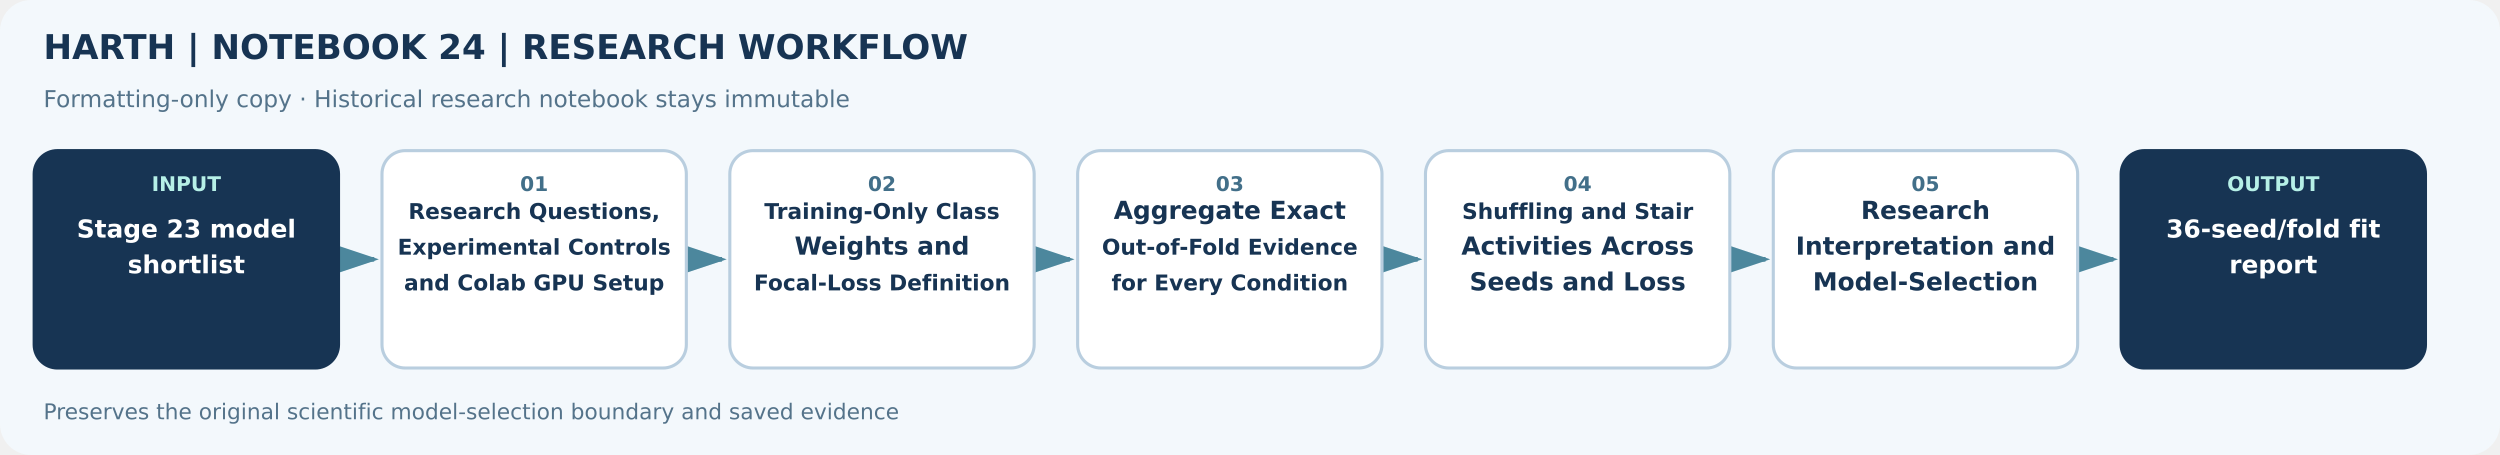
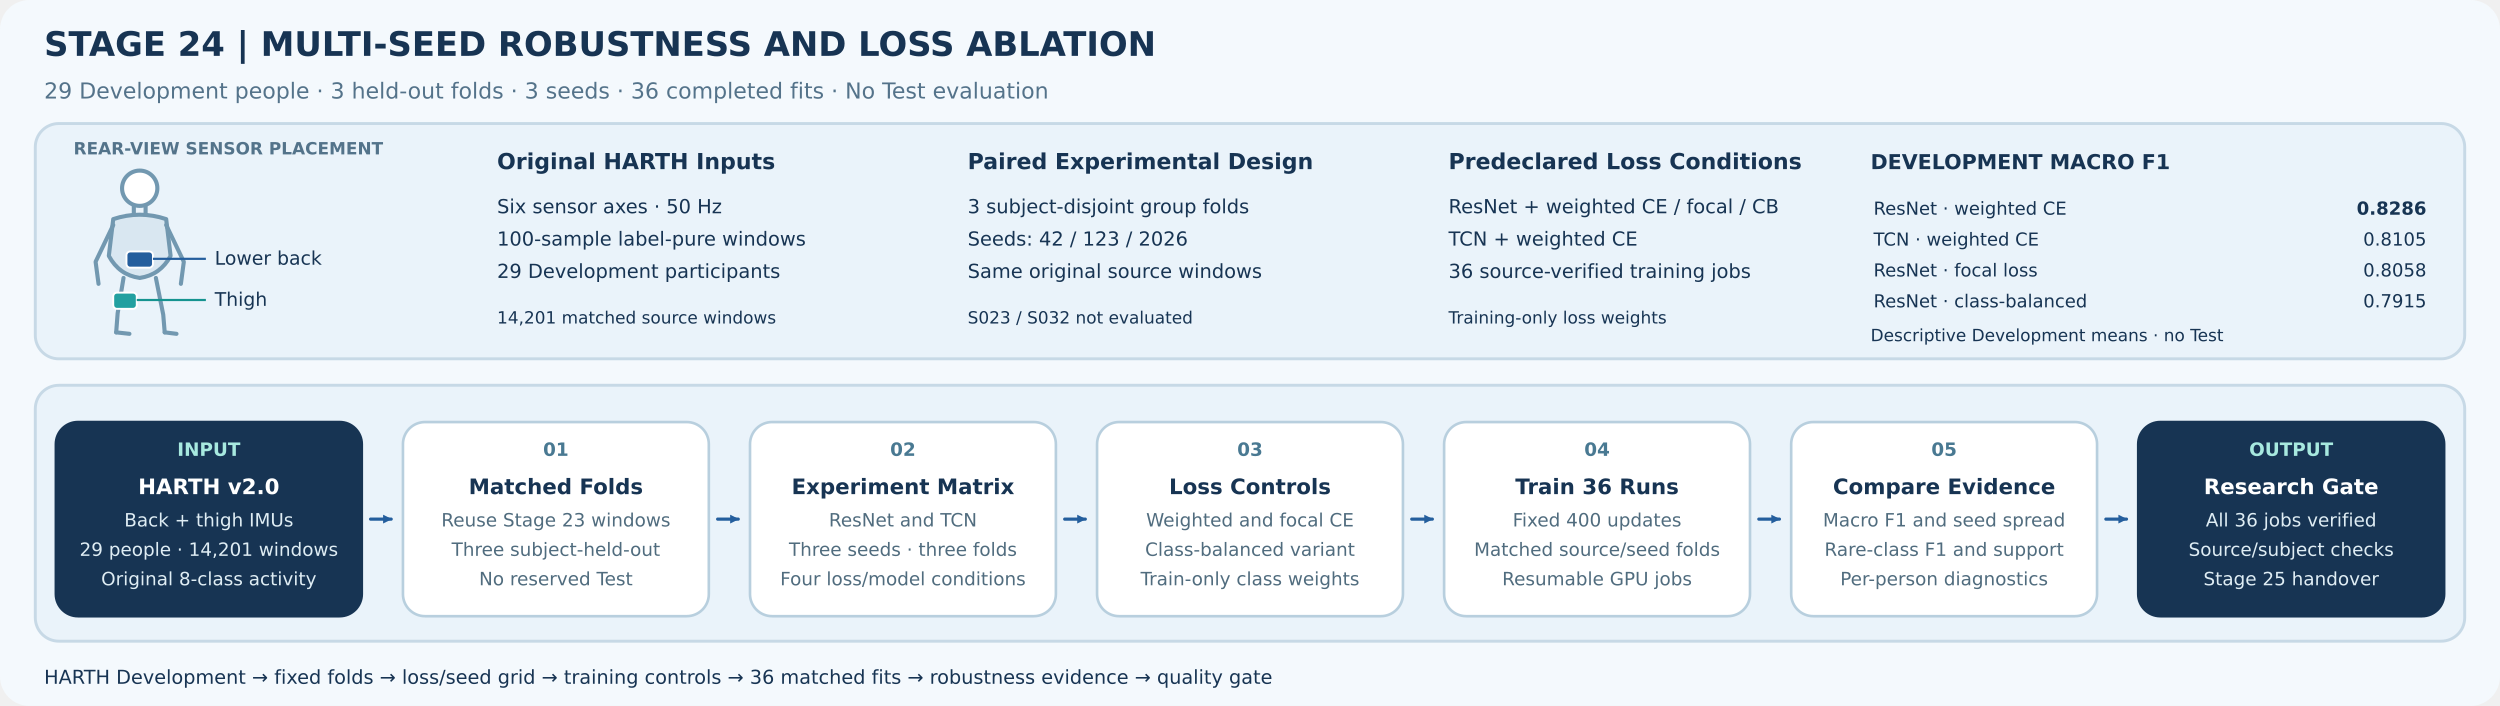
- <svg xmlns="http://www.w3.org/2000/svg" width="1610" height="293" viewBox="0 0 1610 293" role="img" aria-labelledby="title desc">
+ <svg xmlns="http://www.w3.org/2000/svg" width="1700" height="480" viewBox="0 0 1700 480" role="img" aria-labelledby="title desc">
  <defs>
-     <marker id="arrow" markerWidth="10" markerHeight="10" refX="8" refY="3" orient="auto">
-       <path d="M0 0 L0 6 L9 3 Z" fill="#4C879D" />
+     <marker id="small-arrow" markerUnits="userSpaceOnUse" markerWidth="6" markerHeight="6" refX="5.5" refY="3" orient="auto">
+       <path d="M0 0 L6 3 L0 6 Z" fill="#245E9D" />
    </marker>
  </defs>
-   <rect width="1610" height="293" rx="20" fill="#F3F8FC" />
-   <text x="28" y="38" font-family="DejaVu Sans, Arial, sans-serif" font-size="22" font-weight="700" fill="#173453">HARTH  |  NOTEBOOK 24  |  RESEARCH WORKFLOW</text>
-   <text x="28" y="69" font-family="DejaVu Sans, Arial, sans-serif" font-size="15" fill="#54738A">Formatting-only copy · Historical research notebook stays immutable</text>
+   <rect width="1700" height="480" rx="20" fill="#F4F9FD" />
  <g font-family="DejaVu Sans, Arial, sans-serif">
-     <path d="M224 167 H241" stroke="#4C879D" stroke-width="3" marker-end="url(#arrow)" />
-     <path d="M448 167 H465" stroke="#4C879D" stroke-width="3" marker-end="url(#arrow)" />
-     <path d="M672 167 H689" stroke="#4C879D" stroke-width="3" marker-end="url(#arrow)" />
-     <path d="M896 167 H913" stroke="#4C879D" stroke-width="3" marker-end="url(#arrow)" />
-     <path d="M1120 167 H1137" stroke="#4C879D" stroke-width="3" marker-end="url(#arrow)" />
-     <path d="M1344 167 H1361" stroke="#4C879D" stroke-width="3" marker-end="url(#arrow)" />
-     <g>
-       <rect x="22" y="97" width="196" height="140" rx="15" fill="#173453" stroke="#173453" stroke-width="2" />
-       <text x="120" y="123" text-anchor="middle" font-size="13" font-weight="700" fill="#B6F0E7">INPUT</text>
-       <text x="120" y="153" text-anchor="middle" font-size="16" font-weight="600" fill="white">Stage 23 model</text>
-       <text x="120" y="176" text-anchor="middle" font-size="16" font-weight="600" fill="white">shortlist</text>
+     <text x="30" y="38" font-size="23" font-weight="700" fill="#173453">STAGE 24 | MULTI-SEED ROBUSTNESS AND LOSS ABLATION</text>
+     <text x="30" y="67" font-size="15" fill="#54738A">29 Development people · 3 held-out folds · 3 seeds · 36 completed fits · No Test evaluation</text>
+     <rect x="24" y="84" width="1652" height="160" rx="16" fill="#EAF3FA" stroke="#C7D9E6" stroke-width="2" />
+     <rect x="24" y="262" width="1652" height="174" rx="16" fill="#EAF3FA" stroke="#C7D9E6" stroke-width="2" />
+     <g aria-label="Rear-view two-sensor placement, completely within context panel">
+       <text x="50" y="105" font-size="11.5" font-weight="700" fill="#53738A">REAR-VIEW SENSOR PLACEMENT</text>
+       <g stroke="#7298B0" stroke-width="2.8" stroke-linecap="round" stroke-linejoin="round">
+         <circle cx="95" cy="128" r="12" fill="#FFFFFF" />
+         <path d="M91 140 L91 147 M99 140 L99 147" fill="none" />
+         <path d="M77 149 Q95 143 113 149 L116 174 Q109 187 95 189 Q81 187 74 174 Z" fill="#D9E7F1" />
+         <path d="M77 153 L65 178 L67 193 M113 153 L125 178 L123 193" fill="none" />
+         <path d="M84 189 L80 213 L79 226 M106 189 L111 214 L112 226" fill="none" />
+         <path d="M79 226 L88 227 M112 226 L120 227" fill="none" />
+       </g>
+       <rect x="86" y="171" width="18" height="11" rx="2.5" fill="#245E9D" stroke="#FFFFFF" stroke-width="1.3" />
+       <rect x="77" y="199" width="16" height="11" rx="2.5" fill="#22A0A0" stroke="#FFFFFF" stroke-width="1.3" />
+       <path d="M104 176 H140" stroke="#245E9D" stroke-width="1.5" />
+       <text x="146" y="180" font-size="12.8" fill="#173453">Lower back</text>
+       <path d="M93 204 H140" stroke="#15938F" stroke-width="1.5" />
+       <text x="146" y="208" font-size="12.8" fill="#173453">Thigh</text>
    </g>
    <g>
-       <rect x="246" y="97" width="196" height="140" rx="15" fill="white" stroke="#B9CEDF" stroke-width="2" />
-       <text x="344" y="123" text-anchor="middle" font-size="13" font-weight="700" fill="#426F89">01</text>
-       <text x="344" y="141" text-anchor="middle" font-size="14" font-weight="600" fill="#173453">Research Questions,</text>
-       <text x="344" y="164" text-anchor="middle" font-size="14" font-weight="600" fill="#173453">Experimental Controls</text>
-       <text x="344" y="187" text-anchor="middle" font-size="14" font-weight="600" fill="#173453">and Colab GPU Setup</text>
+       <text x="338" y="115" font-size="15" font-weight="700" fill="#173453">Original HARTH Inputs</text>
+       <text x="338" y="145" font-size="13.2" fill="#173453">Six sensor axes · 50 Hz</text>
+       <text x="338" y="167" font-size="13.2" fill="#173453">100-sample label-pure windows</text>
+       <text x="338" y="189" font-size="13.2" fill="#173453">29 Development participants</text>
+       <text x="338" y="220" font-size="11.5" fill="#173453">14,201 matched source windows</text>
    </g>
    <g>
-       <rect x="470" y="97" width="196" height="140" rx="15" fill="white" stroke="#B9CEDF" stroke-width="2" />
-       <text x="568" y="123" text-anchor="middle" font-size="13" font-weight="700" fill="#426F89">02</text>
-       <text x="568" y="141" text-anchor="middle" font-size="14" font-weight="600" fill="#173453">Training-Only Class</text>
-       <text x="568" y="164" text-anchor="middle" font-size="16" font-weight="600" fill="#173453">Weights and</text>
-       <text x="568" y="187" text-anchor="middle" font-size="14" font-weight="600" fill="#173453">Focal-Loss Definition</text>
+       <text x="658" y="115" font-size="15" font-weight="700" fill="#173453">Paired Experimental Design</text>
+       <text x="658" y="145" font-size="13.2" fill="#173453">3 subject-disjoint group folds</text>
+       <text x="658" y="167" font-size="13.2" fill="#173453">Seeds: 42 / 123 / 2026</text>
+       <text x="658" y="189" font-size="13.2" fill="#173453">Same original source windows</text>
+       <text x="658" y="220" font-size="11.5" fill="#173453">S023 / S032 not evaluated</text>
    </g>
    <g>
-       <rect x="694" y="97" width="196" height="140" rx="15" fill="white" stroke="#B9CEDF" stroke-width="2" />
-       <text x="792" y="123" text-anchor="middle" font-size="13" font-weight="700" fill="#426F89">03</text>
-       <text x="792" y="141" text-anchor="middle" font-size="16" font-weight="600" fill="#173453">Aggregate Exact</text>
-       <text x="792" y="164" text-anchor="middle" font-size="14" font-weight="600" fill="#173453">Out-of-Fold Evidence</text>
-       <text x="792" y="187" text-anchor="middle" font-size="14" font-weight="600" fill="#173453">for Every Condition</text>
+       <text x="985" y="115" font-size="15" font-weight="700" fill="#173453">Predeclared Loss Conditions</text>
+       <text x="985" y="145" font-size="13.2" fill="#173453">ResNet + weighted CE / focal / CB</text>
+       <text x="985" y="167" font-size="13.2" fill="#173453">TCN + weighted CE</text>
+       <text x="985" y="189" font-size="13.2" fill="#173453">36 source-verified training jobs</text>
+       <text x="985" y="220" font-size="11.5" fill="#173453">Training-only loss weights</text>
    </g>
    <g>
-       <rect x="918" y="97" width="196" height="140" rx="15" fill="white" stroke="#B9CEDF" stroke-width="2" />
-       <text x="1016" y="123" text-anchor="middle" font-size="13" font-weight="700" fill="#426F89">04</text>
-       <text x="1016" y="141" text-anchor="middle" font-size="14" font-weight="600" fill="#173453">Shuffling and Stair</text>
-       <text x="1016" y="164" text-anchor="middle" font-size="16" font-weight="600" fill="#173453">Activities Across</text>
-       <text x="1016" y="187" text-anchor="middle" font-size="16" font-weight="600" fill="#173453">Seeds and Loss</text>
+       <text x="1272" y="115" font-size="14" font-weight="700" fill="#173453">DEVELOPMENT MACRO F1</text>
+       <text x="1274" y="146" font-size="12.2" fill="#173453">ResNet · weighted CE</text>
+       <text x="1650" y="146" text-anchor="end" font-size="12.3" font-weight="700" fill="#173453">0.8286</text>
+       <text x="1274" y="167" font-size="12.2" fill="#173453">TCN · weighted CE</text>
+       <text x="1650" y="167" text-anchor="end" font-size="12.3" font-weight="400" fill="#173453">0.8105</text>
+       <text x="1274" y="188" font-size="12.2" fill="#173453">ResNet · focal loss</text>
+       <text x="1650" y="188" text-anchor="end" font-size="12.3" font-weight="400" fill="#173453">0.8058</text>
+       <text x="1274" y="209" font-size="12.2" fill="#173453">ResNet · class-balanced</text>
+       <text x="1650" y="209" text-anchor="end" font-size="12.3" font-weight="400" fill="#173453">0.7915</text>
+       <text x="1272" y="232" font-size="11.5" fill="#173453">Descriptive Development means · no Test</text>
    </g>
-     <g>
-       <rect x="1142" y="97" width="196" height="140" rx="15" fill="white" stroke="#B9CEDF" stroke-width="2" />
-       <text x="1240" y="123" text-anchor="middle" font-size="13" font-weight="700" fill="#426F89">05</text>
-       <text x="1240" y="141" text-anchor="middle" font-size="16" font-weight="600" fill="#173453">Research</text>
-       <text x="1240" y="164" text-anchor="middle" font-size="16" font-weight="600" fill="#173453">Interpretation and</text>
-       <text x="1240" y="187" text-anchor="middle" font-size="16" font-weight="600" fill="#173453">Model-Selection</text>
+     <g aria-label="Six equal left-to-right connectors">
+       <path d="M252 353 H266" fill="none" stroke="#245E9D" stroke-width="2.2" stroke-linecap="round" marker-end="url(#small-arrow)" />
+       <path d="M488 353 H502" fill="none" stroke="#245E9D" stroke-width="2.2" stroke-linecap="round" marker-end="url(#small-arrow)" />
+       <path d="M724 353 H738" fill="none" stroke="#245E9D" stroke-width="2.2" stroke-linecap="round" marker-end="url(#small-arrow)" />
+       <path d="M960 353 H974" fill="none" stroke="#245E9D" stroke-width="2.2" stroke-linecap="round" marker-end="url(#small-arrow)" />
+       <path d="M1196 353 H1210" fill="none" stroke="#245E9D" stroke-width="2.2" stroke-linecap="round" marker-end="url(#small-arrow)" />
+       <path d="M1432 353 H1446" fill="none" stroke="#245E9D" stroke-width="2.2" stroke-linecap="round" marker-end="url(#small-arrow)" />
    </g>
-     <g>
-       <rect x="1366" y="97" width="196" height="140" rx="15" fill="#173453" stroke="#173453" stroke-width="2" />
-       <text x="1464" y="123" text-anchor="middle" font-size="13" font-weight="700" fill="#B6F0E7">OUTPUT</text>
-       <text x="1464" y="153" text-anchor="middle" font-size="16" font-weight="600" fill="white">36-seed/fold fit</text>
-       <text x="1464" y="176" text-anchor="middle" font-size="16" font-weight="600" fill="white">report</text>
+     <g aria-label="Seven stages of the controlled Stage 24 study">
+       <g class="process-block">
+         <rect x="38" y="287" width="208" height="132" rx="15" fill="#173453" stroke="#173453" stroke-width="1.8" />
+         <text x="142" y="310" text-anchor="middle" font-size="12.5" font-weight="700" fill="#A7E9DF">INPUT</text>
+         <text x="142" y="336" text-anchor="middle" font-size="14.5" font-weight="700" fill="#FFFFFF">HARTH v2.0</text>
+         <text x="142" y="358" text-anchor="middle" font-size="12.5" fill="#DFEDF4">Back + thigh IMUs</text>
+         <text x="142" y="378" text-anchor="middle" font-size="12.5" fill="#DFEDF4">29 people · 14,201 windows</text>
+         <text x="142" y="398" text-anchor="middle" font-size="12.5" fill="#DFEDF4">Original 8-class activity</text>
+       </g>
+       <g class="process-block">
+         <rect x="274" y="287" width="208" height="132" rx="15" fill="#FFFFFF" stroke="#B8CFDE" stroke-width="1.8" />
+         <text x="378" y="310" text-anchor="middle" font-size="12.5" font-weight="700" fill="#497992">01</text>
+         <text x="378" y="336" text-anchor="middle" font-size="14.5" font-weight="700" fill="#173453">Matched Folds</text>
+         <text x="378" y="358" text-anchor="middle" font-size="12.5" fill="#506C7E">Reuse Stage 23 windows</text>
+         <text x="378" y="378" text-anchor="middle" font-size="12.5" fill="#506C7E">Three subject-held-out</text>
+         <text x="378" y="398" text-anchor="middle" font-size="12.5" fill="#506C7E">No reserved Test</text>
+       </g>
+       <g class="process-block">
+         <rect x="510" y="287" width="208" height="132" rx="15" fill="#FFFFFF" stroke="#B8CFDE" stroke-width="1.8" />
+         <text x="614" y="310" text-anchor="middle" font-size="12.5" font-weight="700" fill="#497992">02</text>
+         <text x="614" y="336" text-anchor="middle" font-size="14.5" font-weight="700" fill="#173453">Experiment Matrix</text>
+         <text x="614" y="358" text-anchor="middle" font-size="12.5" fill="#506C7E">ResNet and TCN</text>
+         <text x="614" y="378" text-anchor="middle" font-size="12.5" fill="#506C7E">Three seeds · three folds</text>
+         <text x="614" y="398" text-anchor="middle" font-size="12.5" fill="#506C7E">Four loss/model conditions</text>
+       </g>
+       <g class="process-block">
+         <rect x="746" y="287" width="208" height="132" rx="15" fill="#FFFFFF" stroke="#B8CFDE" stroke-width="1.8" />
+         <text x="850" y="310" text-anchor="middle" font-size="12.5" font-weight="700" fill="#497992">03</text>
+         <text x="850" y="336" text-anchor="middle" font-size="14.5" font-weight="700" fill="#173453">Loss Controls</text>
+         <text x="850" y="358" text-anchor="middle" font-size="12.5" fill="#506C7E">Weighted and focal CE</text>
+         <text x="850" y="378" text-anchor="middle" font-size="12.5" fill="#506C7E">Class-balanced variant</text>
+         <text x="850" y="398" text-anchor="middle" font-size="12.5" fill="#506C7E">Train-only class weights</text>
+       </g>
+       <g class="process-block">
+         <rect x="982" y="287" width="208" height="132" rx="15" fill="#FFFFFF" stroke="#B8CFDE" stroke-width="1.8" />
+         <text x="1086" y="310" text-anchor="middle" font-size="12.5" font-weight="700" fill="#497992">04</text>
+         <text x="1086" y="336" text-anchor="middle" font-size="14.5" font-weight="700" fill="#173453">Train 36 Runs</text>
+         <text x="1086" y="358" text-anchor="middle" font-size="12.5" fill="#506C7E">Fixed 400 updates</text>
+         <text x="1086" y="378" text-anchor="middle" font-size="12.5" fill="#506C7E">Matched source/seed folds</text>
+         <text x="1086" y="398" text-anchor="middle" font-size="12.5" fill="#506C7E">Resumable GPU jobs</text>
+       </g>
+       <g class="process-block">
+         <rect x="1218" y="287" width="208" height="132" rx="15" fill="#FFFFFF" stroke="#B8CFDE" stroke-width="1.8" />
+         <text x="1322" y="310" text-anchor="middle" font-size="12.5" font-weight="700" fill="#497992">05</text>
+         <text x="1322" y="336" text-anchor="middle" font-size="14.5" font-weight="700" fill="#173453">Compare Evidence</text>
+         <text x="1322" y="358" text-anchor="middle" font-size="12.5" fill="#506C7E">Macro F1 and seed spread</text>
+         <text x="1322" y="378" text-anchor="middle" font-size="12.5" fill="#506C7E">Rare-class F1 and support</text>
+         <text x="1322" y="398" text-anchor="middle" font-size="12.5" fill="#506C7E">Per-person diagnostics</text>
+       </g>
+       <g class="process-block">
+         <rect x="1454" y="287" width="208" height="132" rx="15" fill="#173453" stroke="#173453" stroke-width="1.8" />
+         <text x="1558" y="310" text-anchor="middle" font-size="12.5" font-weight="700" fill="#A7E9DF">OUTPUT</text>
+         <text x="1558" y="336" text-anchor="middle" font-size="14.5" font-weight="700" fill="#FFFFFF">Research Gate</text>
+         <text x="1558" y="358" text-anchor="middle" font-size="12.5" fill="#DFEDF4">All 36 jobs verified</text>
+         <text x="1558" y="378" text-anchor="middle" font-size="12.5" fill="#DFEDF4">Source/subject checks</text>
+         <text x="1558" y="398" text-anchor="middle" font-size="12.5" fill="#DFEDF4">Stage 25 handover</text>
+       </g>
    </g>
+     <text x="30" y="465" font-size="13.1" fill="#173453">HARTH Development → fixed folds → loss/seed grid → training controls → 36 matched fits → robustness evidence → quality gate</text>
  </g>
-   <text x="28" y="270" font-family="DejaVu Sans, Arial, sans-serif" font-size="14" fill="#54738A">Preserves the original scientific model-selection boundary and saved evidence</text>
</svg>
